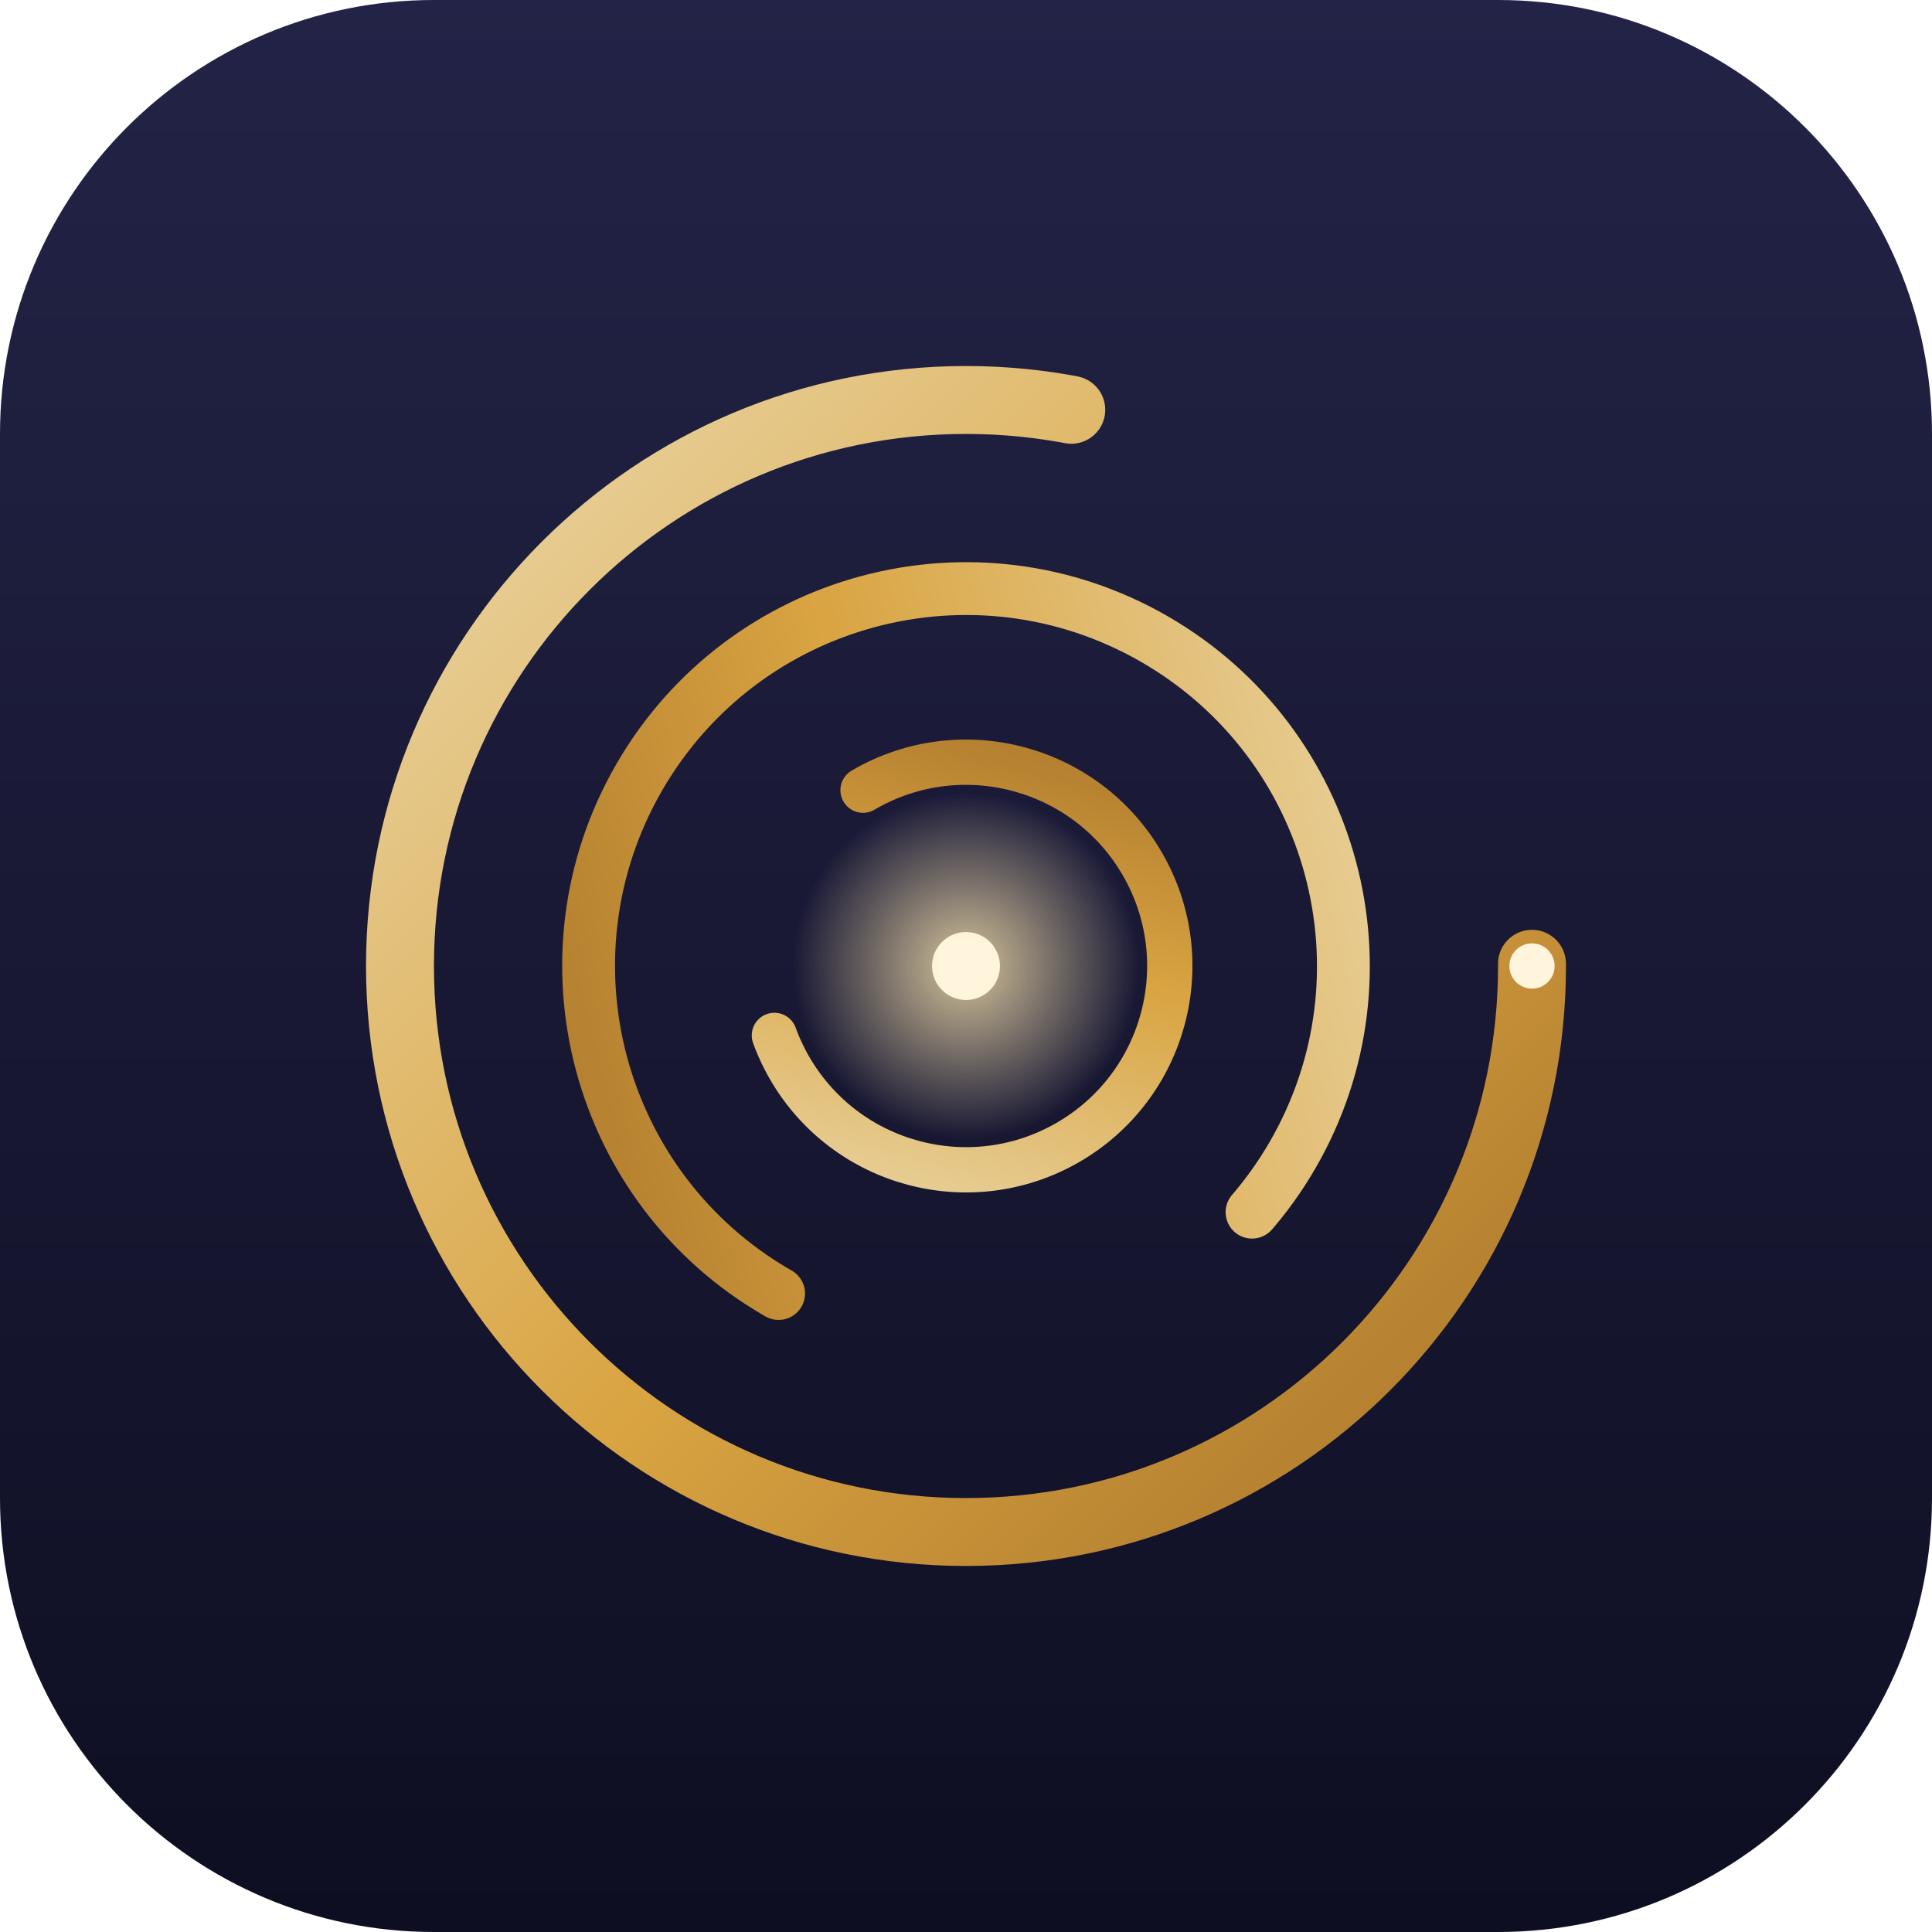
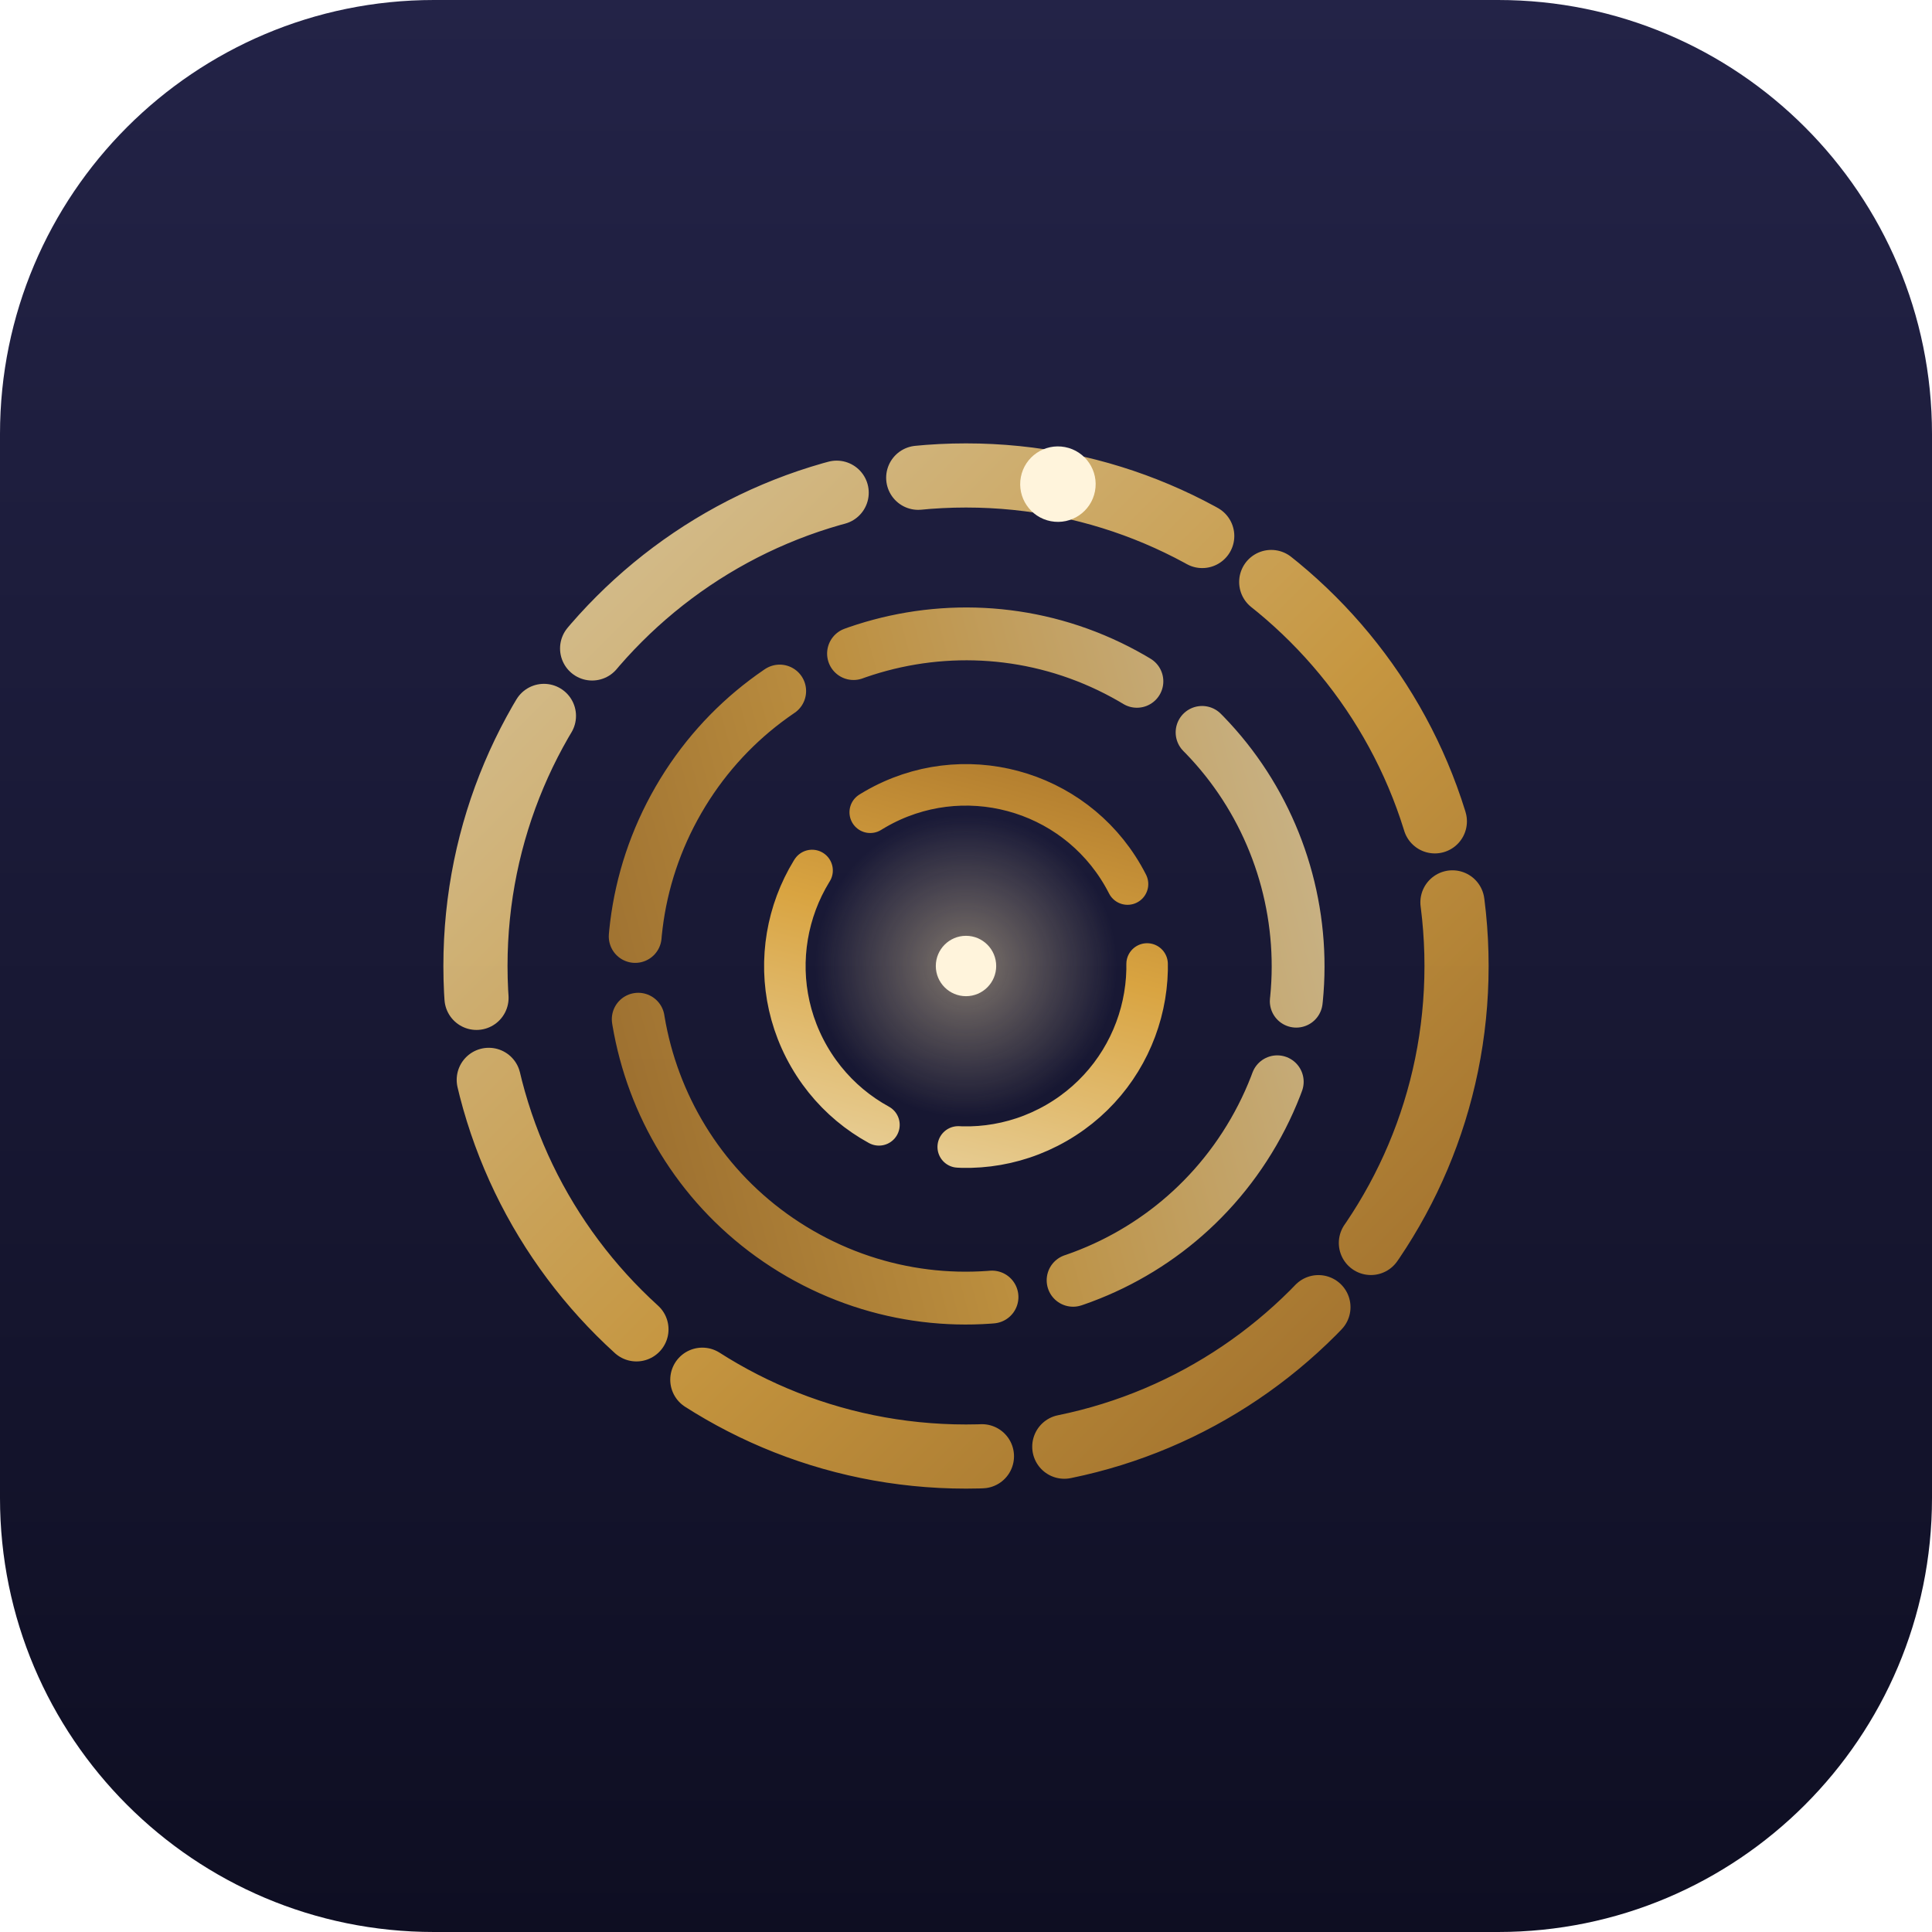
<svg xmlns="http://www.w3.org/2000/svg" width="512" height="512" viewBox="0 0 512 512">
  <defs>
    <linearGradient id="bg" x1="0" y1="0" x2="0" y2="1">
      <stop offset="0%" stop-color="#232347" />
      <stop offset="100%" stop-color="#0E0E22" />
    </linearGradient>
    <linearGradient id="g" x1="0" y1="0" x2="1" y2="1">
      <stop offset="0%" stop-color="#EAD6A6" />
      <stop offset="55%" stop-color="#D9A441" />
      <stop offset="100%" stop-color="#A9742A" />
    </linearGradient>
    <radialGradient id="gl">
      <stop offset="0%" stop-color="#EAD6A6" stop-opacity="0.9" />
      <stop offset="100%" stop-color="#EAD6A6" stop-opacity="0" />
    </radialGradient>
  </defs>
  <rect width="512" height="512" rx="115" fill="url(#bg)" />
-   <g transform="translate(256 256)" fill="none" stroke="url(#g)" stroke-linecap="round">
-     <circle r="150" stroke-width="18" stroke-dasharray="735 207" />
-     <circle r="150" stroke-width="0" />
-     <circle cx="150" cy="0" r="6" fill="#FFF4DC" stroke="none" />
-     <g transform="rotate(120)">
-       <circle r="100" stroke-width="14" stroke-dasharray="490 138" />
-     </g>
-     <g transform="rotate(240)">
-       <circle r="54" stroke-width="12" stroke-dasharray="264 75" />
-     </g>
+   <g fill="none" stroke="url(#g)" stroke-linecap="round">
+     <circle cx="256" cy="256" r="130" stroke-width="17" stroke-opacity="0.9" pathLength="100" stroke-dasharray="78 22" />
+     <circle cx="386" cy="256" r="10" fill="#FFF4DC" stroke="none" transform="rotate(280.8 256 256)" />
+     <circle cx="256" cy="256" r="88" stroke-width="14" stroke-opacity="0.85" pathLength="100" stroke-dasharray="78 22" transform="rotate(120 256 256)" />
+     <circle cx="256" cy="256" r="48" stroke-width="11" stroke-opacity="1" pathLength="100" stroke-dasharray="78 22" transform="rotate(240 256 256)" />
  </g>
-   <circle cx="256" cy="256" r="46" fill="url(#gl)" />
-   <circle cx="256" cy="256" r="9" fill="#FFF4DC" />
+   <circle cx="256" cy="256" r="40" fill="url(#gl)" opacity="0.55" />
+   <circle cx="256" cy="256" r="8" fill="#FFF4DC" />
</svg>
